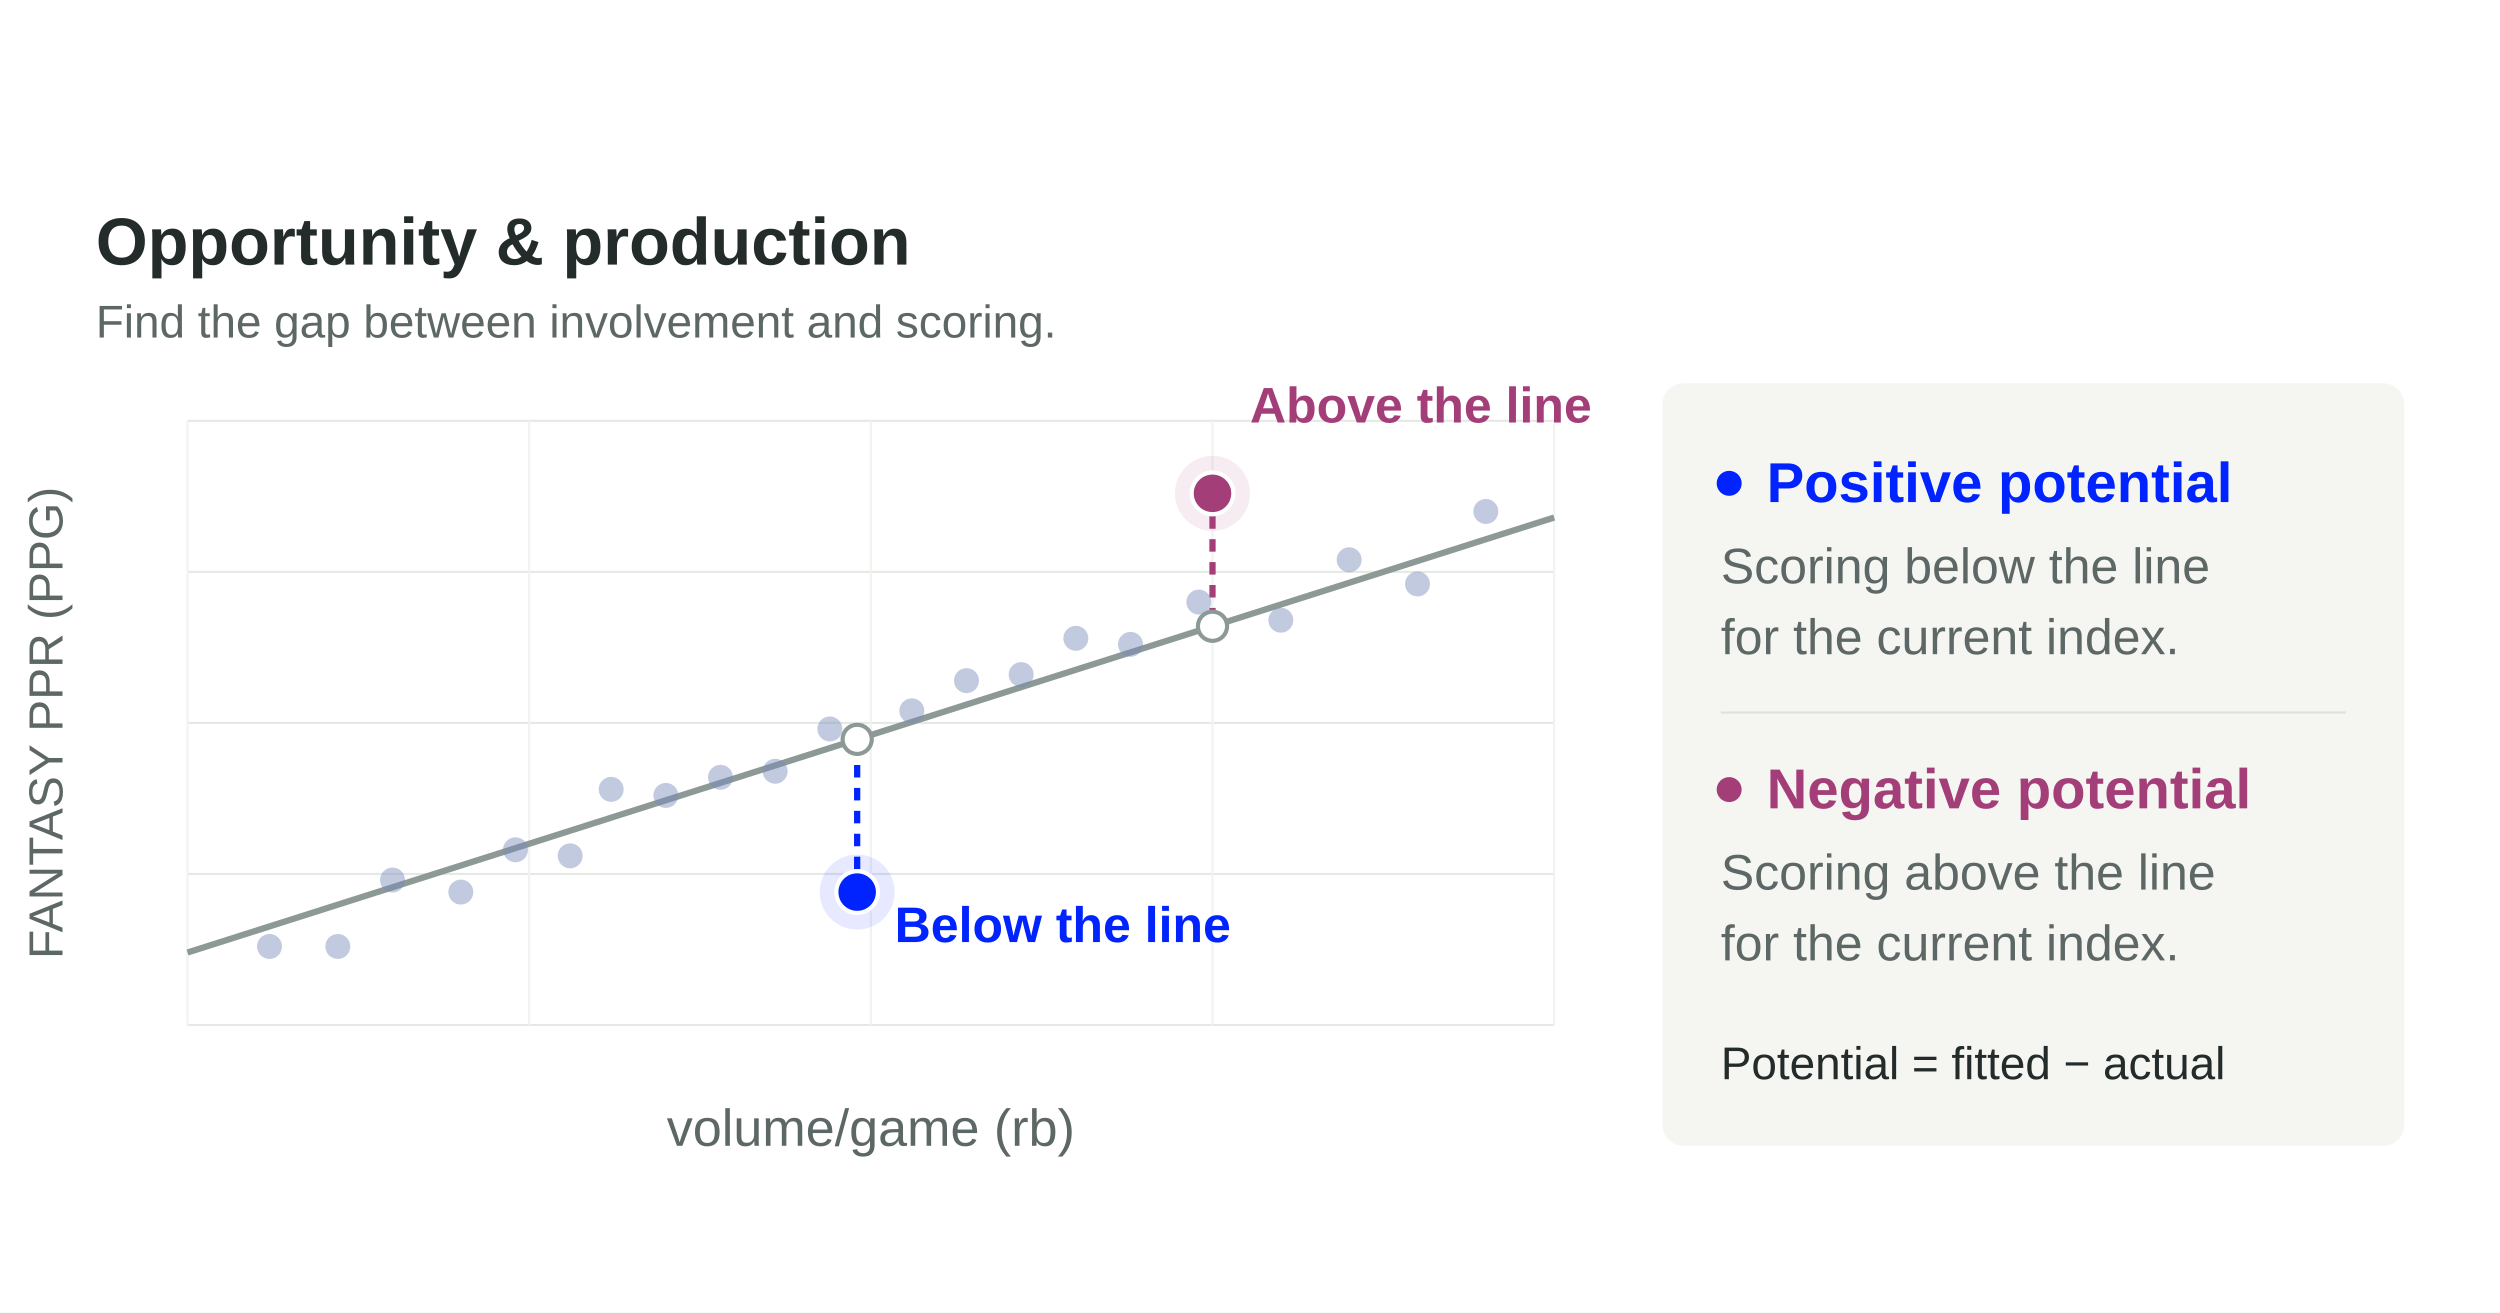
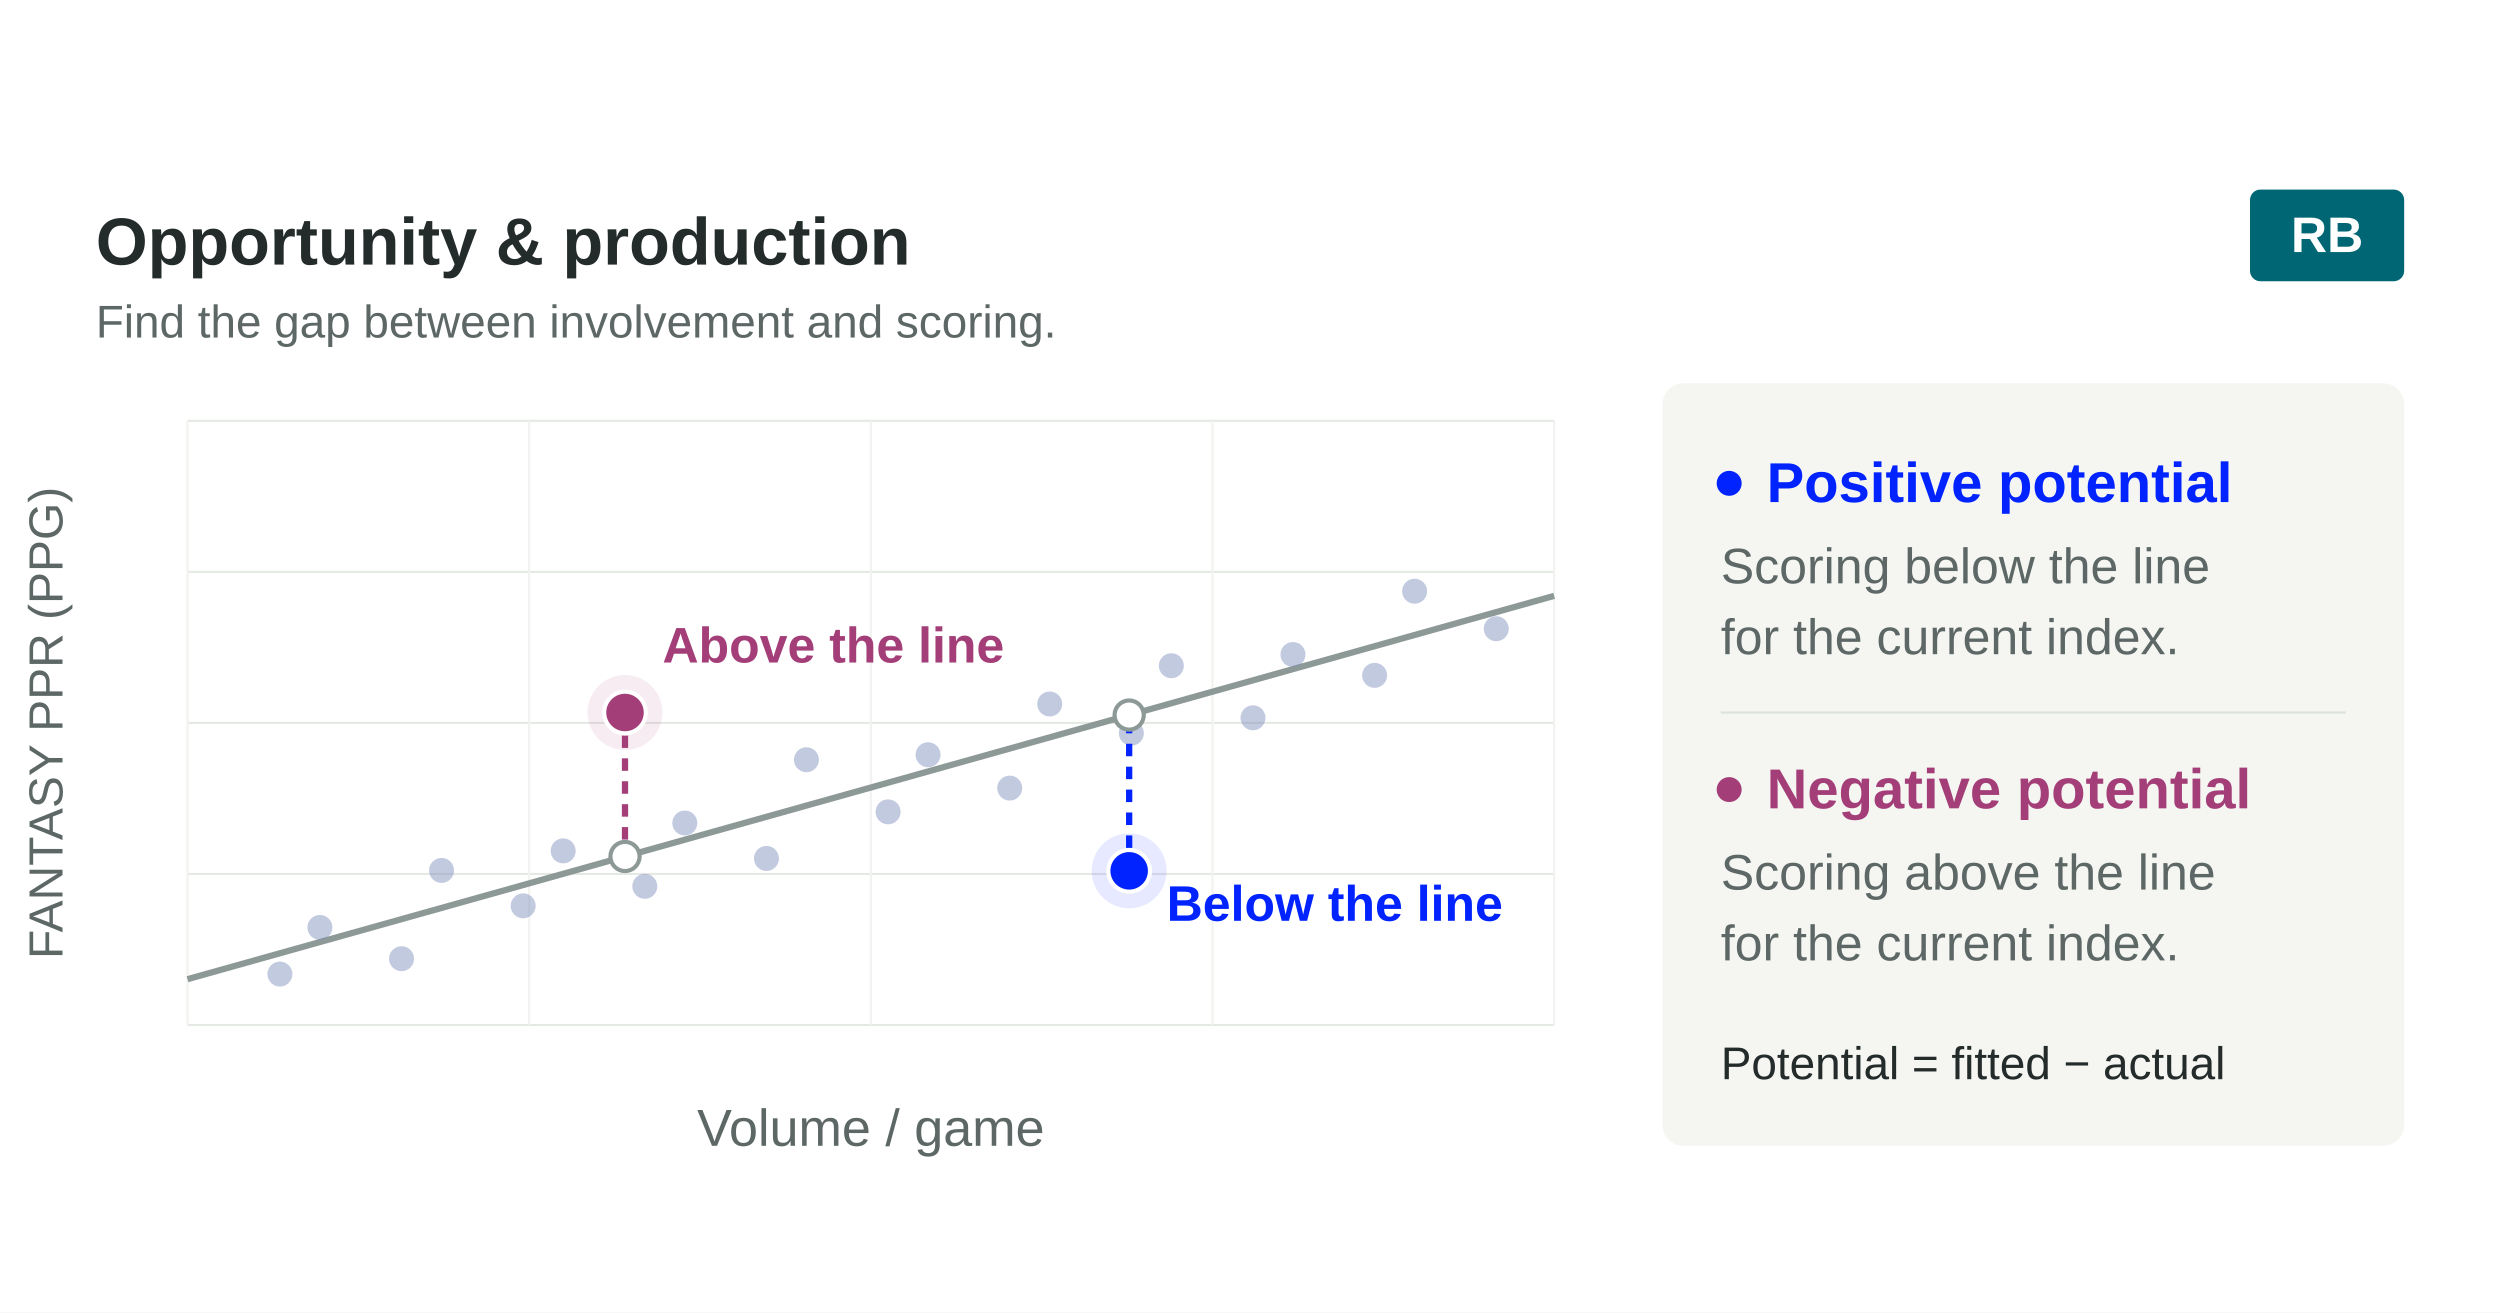
<svg xmlns="http://www.w3.org/2000/svg" width="1200" height="630" viewBox="0 0 1200 630" role="img" aria-labelledby="title desc">
  <rect width="1200" height="630" fill="white" />
  <g font-family="Arial,Helvetica,sans-serif">
    <text x="46" y="127" font-size="32" fill="#242b2b" font-weight="600" text-anchor="start">Opportunity &amp; production</text>
    <text x="46" y="162" font-size="22" fill="#5c6766" font-weight="400" text-anchor="start">Find the gap between involvement and scoring.</text>
    <rect x="798" y="184" width="356" height="366" rx="10" fill="#f5f6f2" />
    <line x1="90" x2="746" y1="492.0" y2="492.0" stroke="#e5e9e3" />
    <line x1="90" x2="746" y1="419.5" y2="419.5" stroke="#e5e9e3" />
    <line x1="90" x2="746" y1="347.0" y2="347.0" stroke="#e5e9e3" />
    <line x1="90" x2="746" y1="274.5" y2="274.5" stroke="#e5e9e3" />
    <line x1="90" x2="746" y1="202.0" y2="202.0" stroke="#e5e9e3" />
    <line x1="90.0" x2="90.0" y1="202" y2="492" stroke="#f1f3ef" />
    <line x1="254.0" x2="254.0" y1="202" y2="492" stroke="#f1f3ef" />
    <line x1="418.0" x2="418.0" y1="202" y2="492" stroke="#f1f3ef" />
    <line x1="582.0" x2="582.0" y1="202" y2="492" stroke="#f1f3ef" />
    <line x1="746.0" x2="746.0" y1="202" y2="492" stroke="#f1f3ef" />
-     <path d="M90 457.2L746 248.4" fill="none" stroke="#8d9996" stroke-width="3" />
-     <circle cx="129.36" cy="454.3" r="6" fill="#7889bb" opacity=".45" />
-     <circle cx="162.16" cy="454.3" r="6" fill="#7889bb" opacity=".45" />
-     <circle cx="188.4" cy="422.4" r="6" fill="#7889bb" opacity=".45" />
-     <circle cx="221.2" cy="428.2" r="6" fill="#7889bb" opacity=".45" />
-     <circle cx="247.44" cy="407.9" r="6" fill="#7889bb" opacity=".45" />
-     <circle cx="273.68" cy="410.8" r="6" fill="#7889bb" opacity=".45" />
-     <circle cx="293.36" cy="378.9" r="6" fill="#7889bb" opacity=".45" />
-     <circle cx="319.6" cy="381.8" r="6" fill="#7889bb" opacity=".45" />
-     <circle cx="345.84" cy="373.1" r="6" fill="#7889bb" opacity=".45" />
-     <circle cx="372.08" cy="370.2" r="6" fill="#7889bb" opacity=".45" />
-     <circle cx="398.32" cy="349.9" r="6" fill="#7889bb" opacity=".45" />
-     <circle cx="437.68" cy="341.2" r="6" fill="#7889bb" opacity=".45" />
-     <circle cx="463.92" cy="326.7" r="6" fill="#7889bb" opacity=".45" />
-     <circle cx="490.16" cy="323.8" r="6" fill="#7889bb" opacity=".45" />
-     <circle cx="516.4" cy="306.4" r="6" fill="#7889bb" opacity=".45" />
-     <circle cx="542.64" cy="309.3" r="6" fill="#7889bb" opacity=".45" />
-     <circle cx="575.44" cy="289.0" r="6" fill="#7889bb" opacity=".45" />
-     <circle cx="614.8" cy="297.7" r="6" fill="#7889bb" opacity=".45" />
-     <circle cx="647.6" cy="268.7" r="6" fill="#7889bb" opacity=".45" />
-     <circle cx="680.4" cy="280.3" r="6" fill="#7889bb" opacity=".45" />
-     <circle cx="713.2" cy="245.5" r="6" fill="#7889bb" opacity=".45" />
-     <line x1="411.44" x2="411.44" y1="428.2" y2="354.888" stroke="#0023ff" stroke-width="3" stroke-dasharray="6 5" />
-     <circle cx="411.44" cy="354.888" r="7" fill="white" stroke="#8d9996" stroke-width="2" />
-     <circle cx="411.44" cy="428.2" r="18" fill="#0023ff" opacity=".1" />
-     <circle cx="411.44" cy="428.2" r="10" fill="#0023ff" stroke="white" stroke-width="2" />
-     <text x="429.44" y="452.2" font-size="24" fill="#0023ff" font-weight="600" text-anchor="start">Below the line</text>
-     <line x1="582.0" x2="582.0" y1="236.8" y2="300.6" stroke="#a33e78" stroke-width="3" stroke-dasharray="6 5" />
-     <circle cx="582.0" cy="300.6" r="7" fill="white" stroke="#8d9996" stroke-width="2" />
-     <circle cx="582.0" cy="236.8" r="18" fill="#a33e78" opacity=".1" />
-     <circle cx="582.0" cy="236.8" r="10" fill="#a33e78" stroke="white" stroke-width="2" />
-     <text x="600.0" y="202.8" font-size="24" fill="#a33e78" font-weight="600" text-anchor="start">Above the line</text>
-     <text x="418" y="550" font-size="25" fill="#5c6766" font-weight="400" text-anchor="middle">volume/game (rb)</text>
+     <path d="M90 470L746 286" fill="none" stroke="#8d9996" stroke-width="3" />
+     <circle cx="134.36" cy="467.56" r="6" fill="#7889bb" opacity=".45" />
+     <circle cx="153.55" cy="445.17" r="6" fill="#7889bb" opacity=".45" />
+     <circle cx="192.74" cy="460.18" r="6" fill="#7889bb" opacity=".45" />
+     <circle cx="211.94" cy="417.80" r="6" fill="#7889bb" opacity=".45" />
+     <circle cx="251.13" cy="434.81" r="6" fill="#7889bb" opacity=".45" />
+     <circle cx="270.32" cy="408.42" r="6" fill="#7889bb" opacity=".45" />
+     <circle cx="309.51" cy="425.43" r="6" fill="#7889bb" opacity=".45" />
+     <circle cx="328.70" cy="395.05" r="6" fill="#7889bb" opacity=".45" />
+     <circle cx="367.90" cy="412.05" r="6" fill="#7889bb" opacity=".45" />
+     <circle cx="387.09" cy="364.67" r="6" fill="#7889bb" opacity=".45" />
+     <circle cx="426.28" cy="389.68" r="6" fill="#7889bb" opacity=".45" />
+     <circle cx="445.47" cy="362.29" r="6" fill="#7889bb" opacity=".45" />
+     <circle cx="484.66" cy="378.30" r="6" fill="#7889bb" opacity=".45" />
+     <circle cx="503.86" cy="337.92" r="6" fill="#7889bb" opacity=".45" />
+     <circle cx="543.05" cy="351.93" r="6" fill="#7889bb" opacity=".45" />
+     <circle cx="562.24" cy="319.54" r="6" fill="#7889bb" opacity=".45" />
+     <circle cx="601.43" cy="344.55" r="6" fill="#7889bb" opacity=".45" />
+     <circle cx="620.62" cy="314.17" r="6" fill="#7889bb" opacity=".45" />
+     <circle cx="659.82" cy="324.17" r="6" fill="#7889bb" opacity=".45" />
+     <circle cx="679.01" cy="283.79" r="6" fill="#7889bb" opacity=".45" />
+     <circle cx="718.20" cy="301.80" r="6" fill="#7889bb" opacity=".45" />
+     <line x1="542.00" x2="542.00" y1="418.00" y2="343.22" stroke="#0023ff" stroke-width="3" stroke-dasharray="6 5" />
+     <circle cx="542" cy="343.22" r="7" fill="white" stroke="#8d9996" stroke-width="2" />
+     <circle cx="542" cy="418" r="18" fill="#0023ff" opacity=".1" />
+     <circle cx="542" cy="418" r="10" fill="#0023ff" stroke="white" stroke-width="2" />
+     <text x="560" y="442" font-size="24" fill="#0023ff" font-weight="600" text-anchor="start">Below the line</text>
+     <line x1="300.00" x2="300.00" y1="342.00" y2="411.10" stroke="#a33e78" stroke-width="3" stroke-dasharray="6 5" />
+     <circle cx="300" cy="411.10" r="7" fill="white" stroke="#8d9996" stroke-width="2" />
+     <circle cx="300" cy="342" r="18" fill="#a33e78" opacity=".1" />
+     <circle cx="300" cy="342" r="10" fill="#a33e78" stroke="white" stroke-width="2" />
+     <text x="318" y="318" font-size="24" fill="#a33e78" font-weight="600" text-anchor="start">Above the line</text>
+     <text x="418" y="550" font-size="25" fill="#5c6766" font-weight="400" text-anchor="middle">Volume / game</text>
    <text x="30" y="347" transform="rotate(-90 30 347)" text-anchor="middle" font-size="23" fill="#5c6766">FANTASY PPR (PPG)</text>
    <circle cx="830" cy="232" r="6" fill="#0023ff" />
    <text x="848" y="241" font-size="27" fill="#0023ff" font-weight="600" text-anchor="start">Positive potential</text>
    <text x="826" y="280" font-size="24" fill="#5c6766" font-weight="400" text-anchor="start">Scoring below the line</text>
    <text x="826" y="314" font-size="24" fill="#5c6766" font-weight="400" text-anchor="start">for the current index.</text>
    <line x1="826" x2="1126" y1="342" y2="342" stroke="#dce1dc" />
    <circle cx="830" cy="379" r="6" fill="#a33e78" />
    <text x="848" y="388" font-size="27" fill="#a33e78" font-weight="600" text-anchor="start">Negative potential</text>
    <text x="826" y="427" font-size="24" fill="#5c6766" font-weight="400" text-anchor="start">Scoring above the line</text>
    <text x="826" y="461" font-size="24" fill="#5c6766" font-weight="400" text-anchor="start">for the current index.</text>
    <text x="826" y="518" font-size="22" fill="#242b2b" font-weight="400" text-anchor="start">Potential = fitted − actual</text>
+     <rect x="1080" y="91" width="74" height="44" rx="5" fill="#006674" />
+     <text x="1117" y="121" text-anchor="middle" font-size="24" font-weight="700" fill="white">RB</text>
  </g>
</svg>
